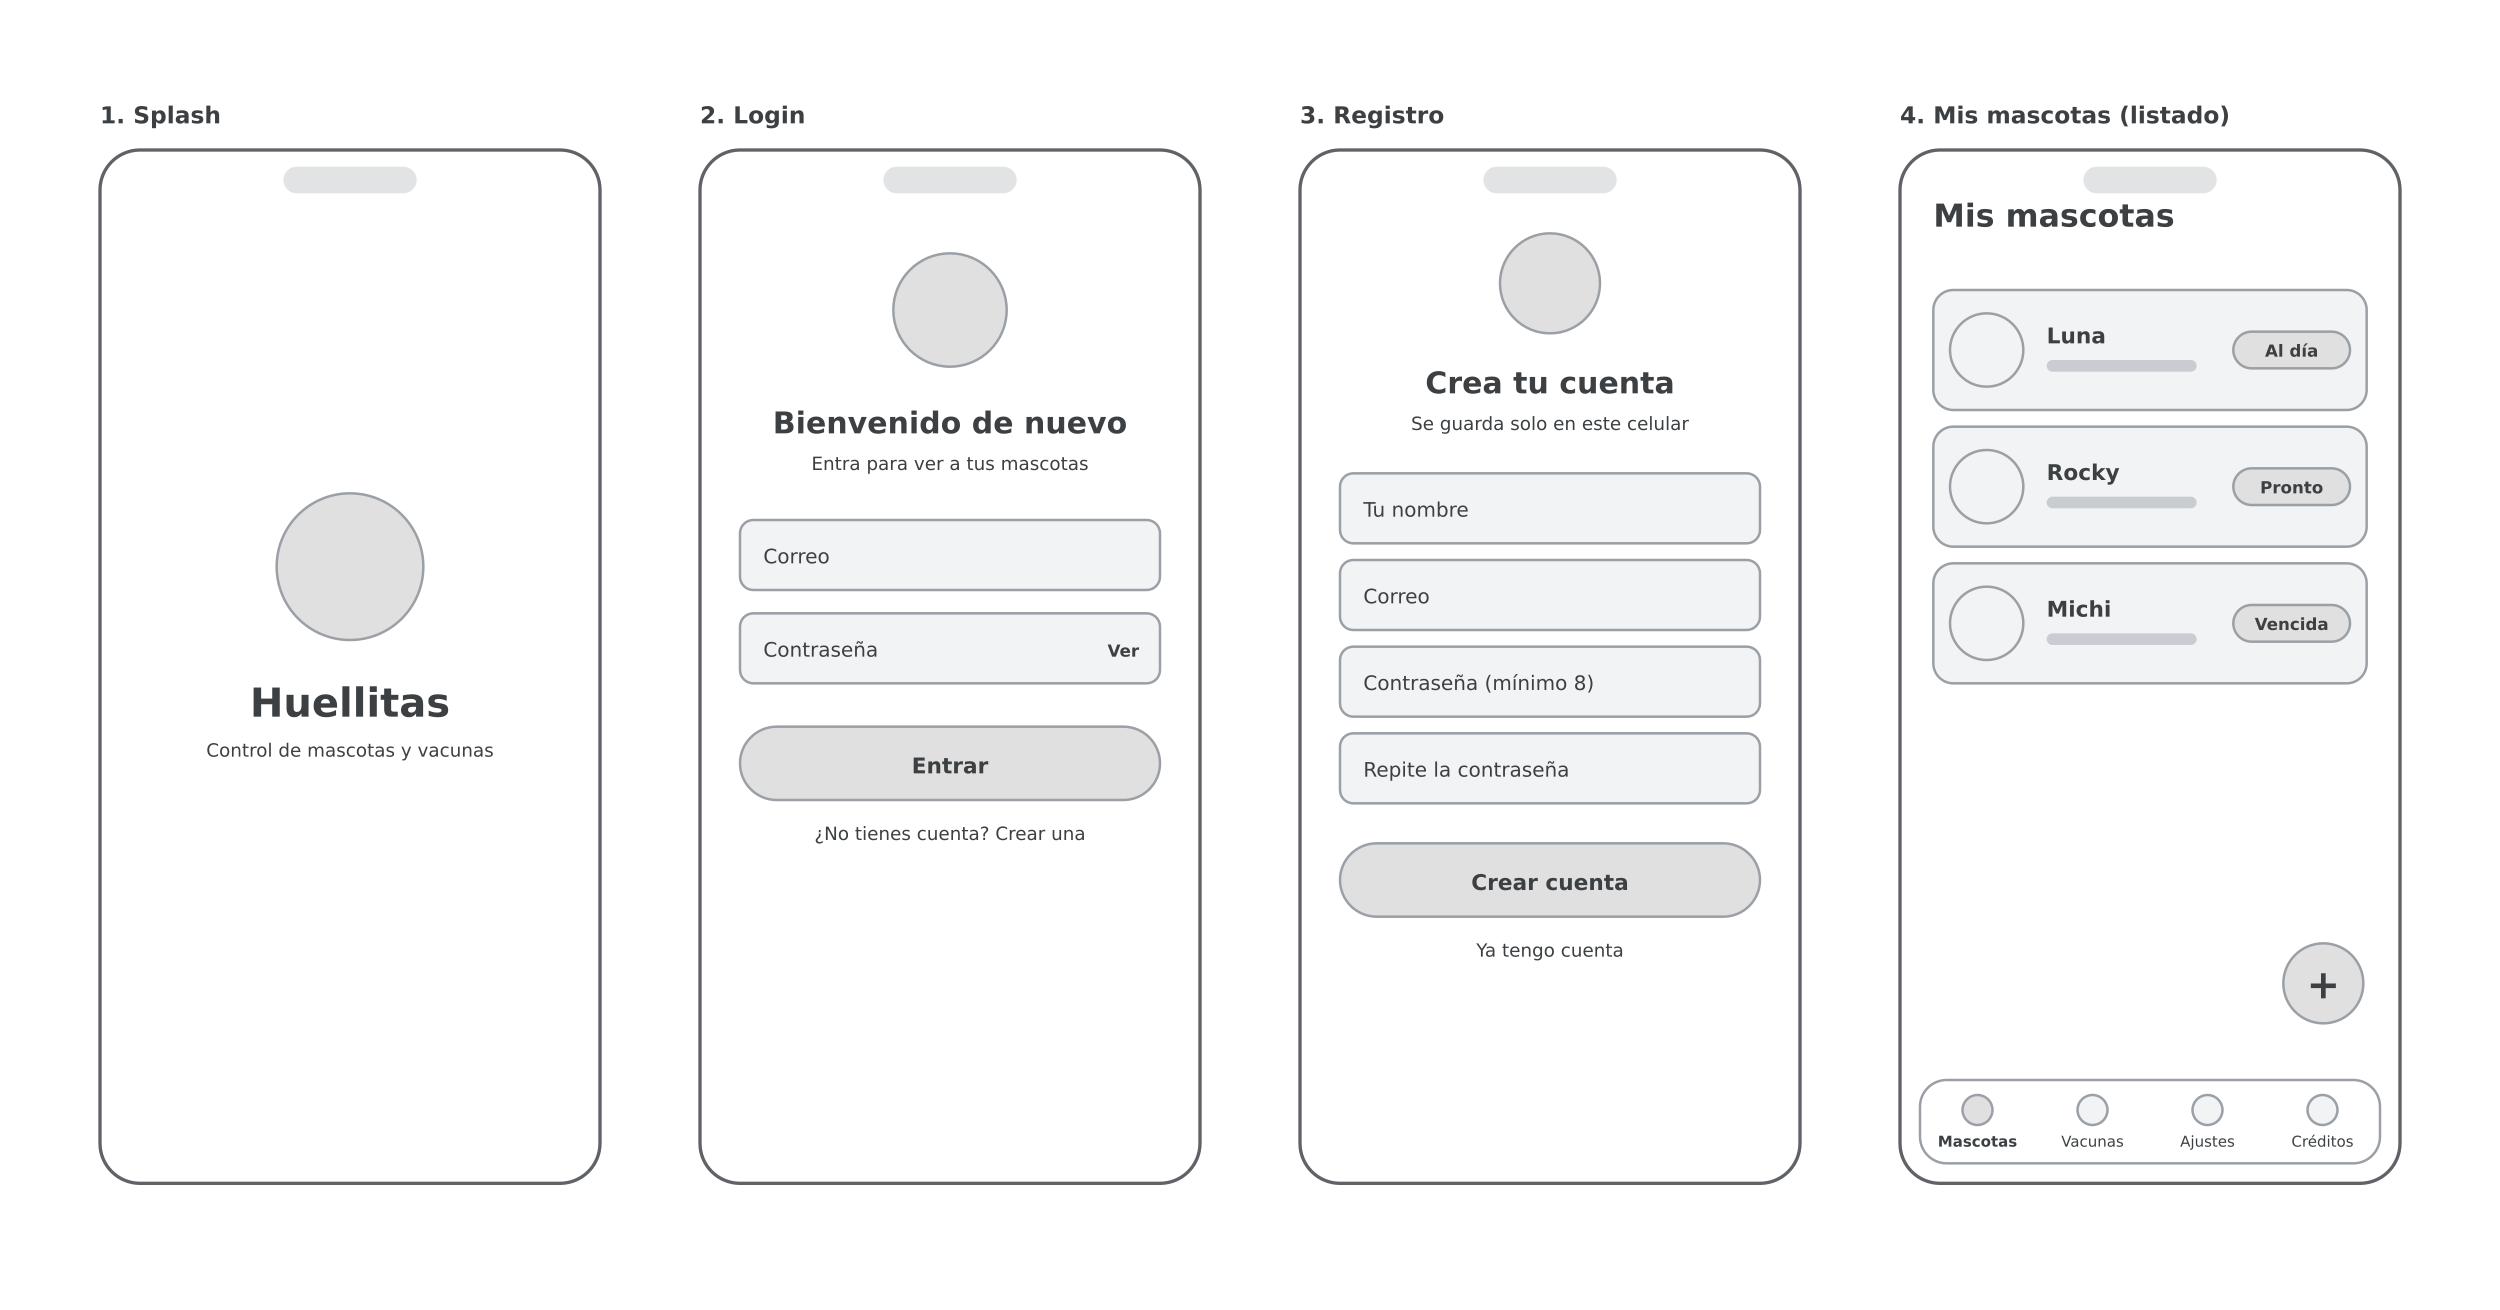
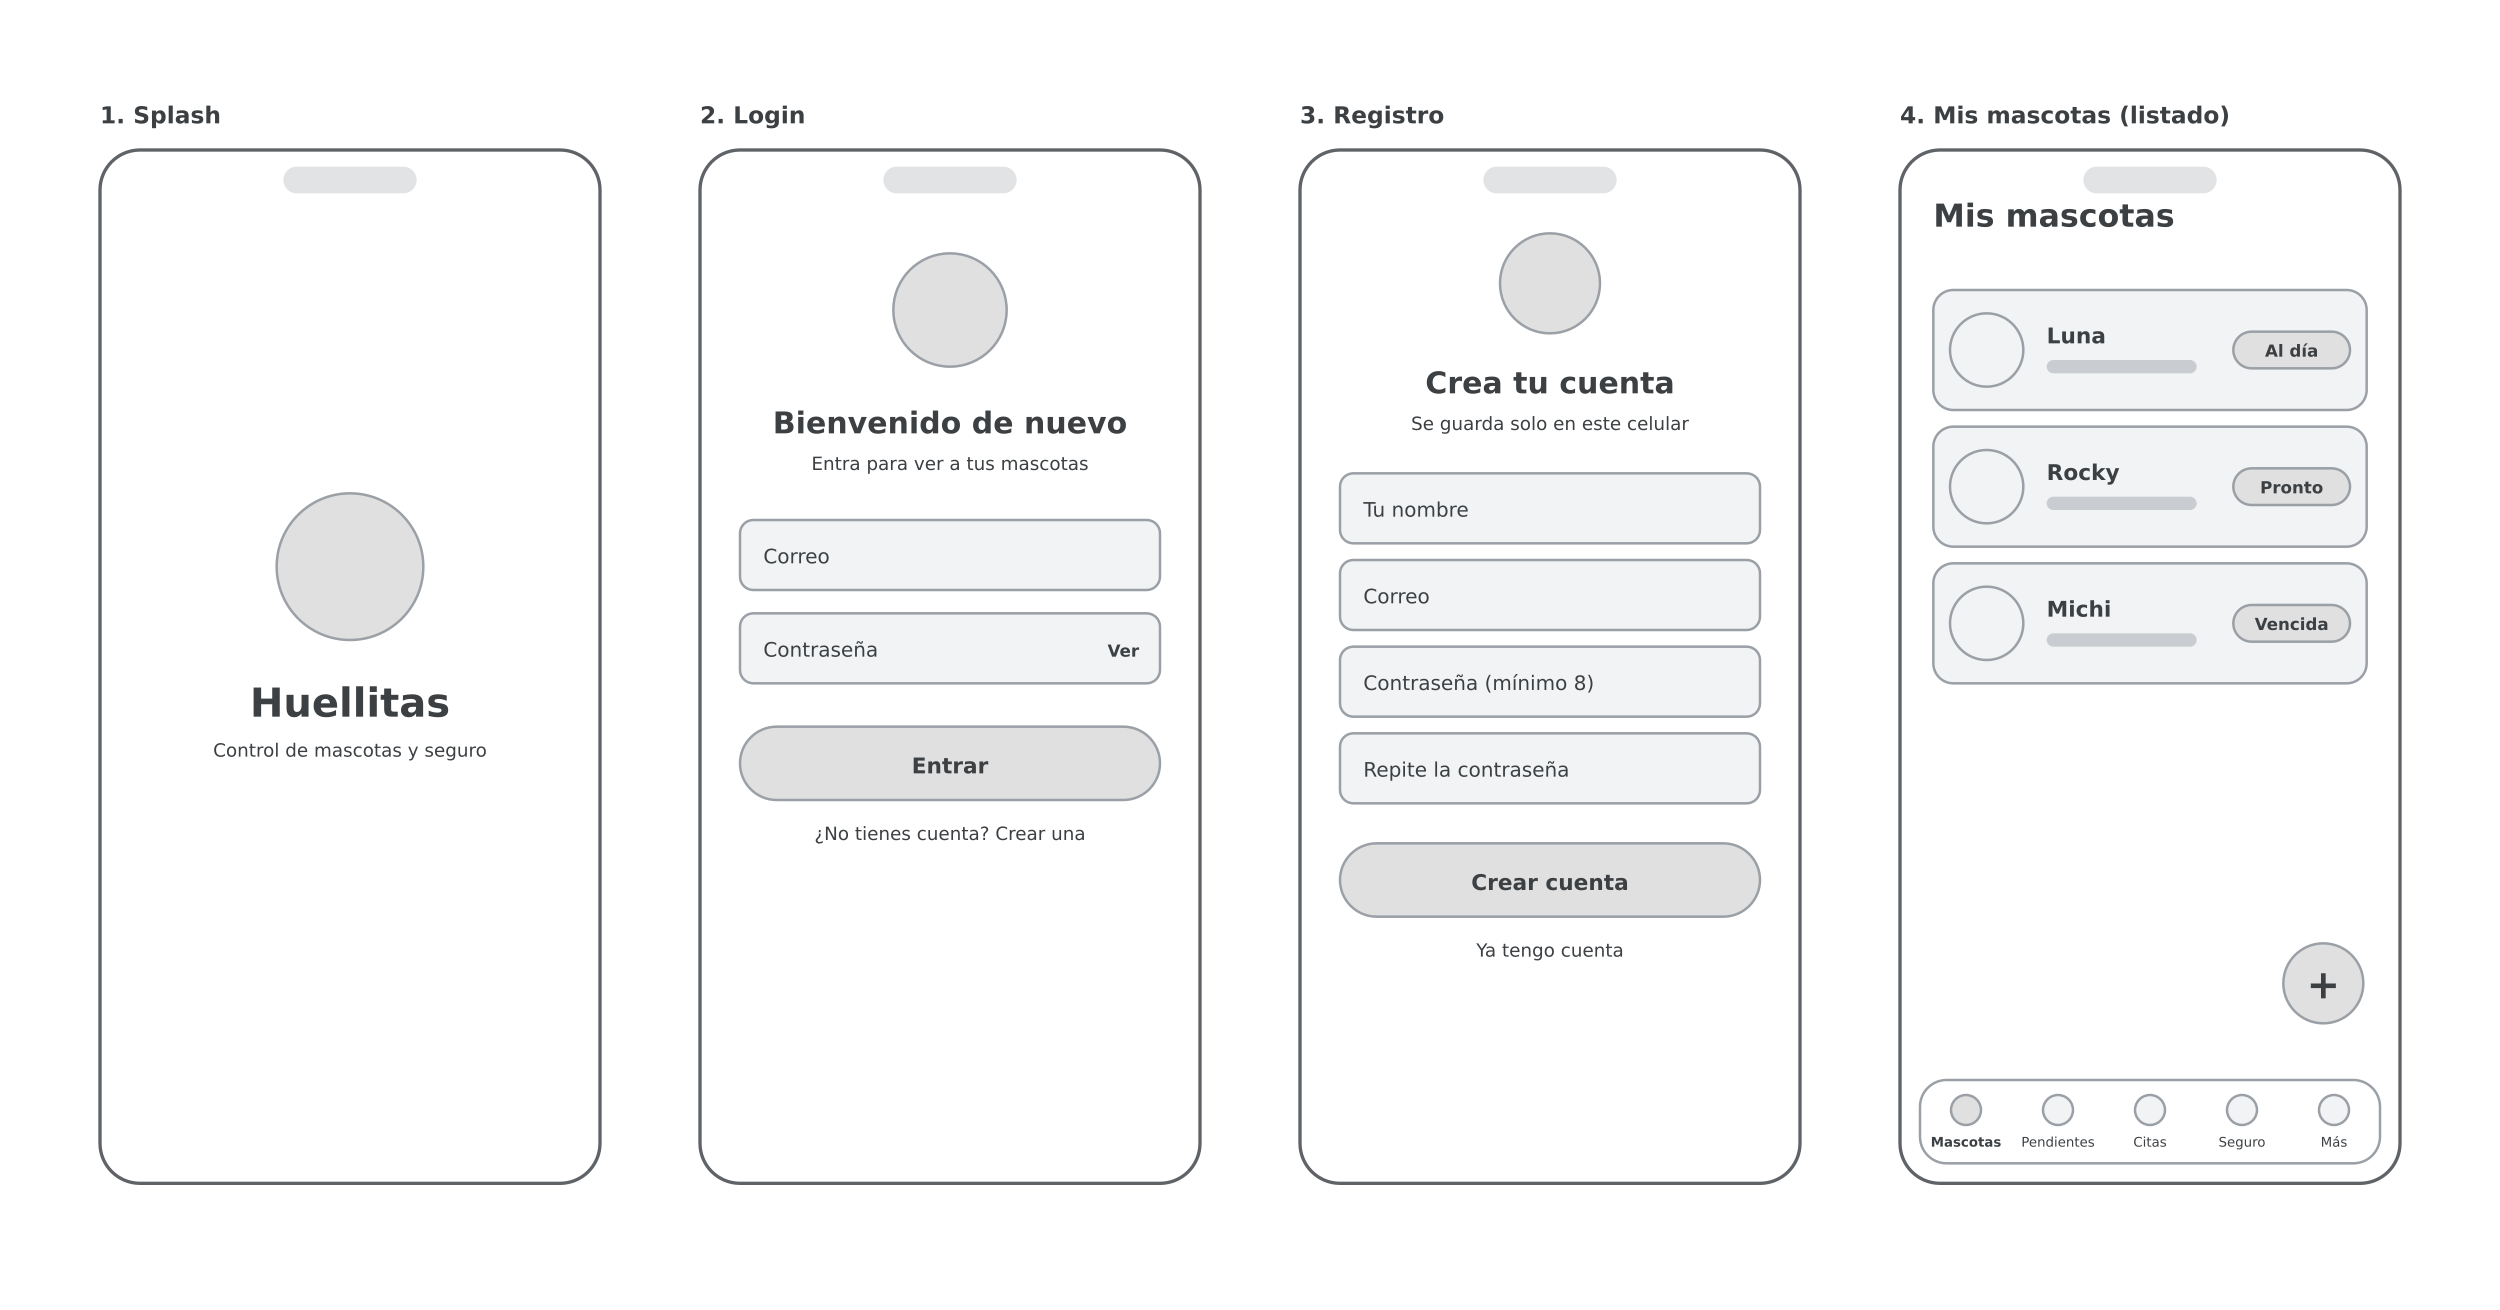
<svg xmlns="http://www.w3.org/2000/svg" width="1500" height="786" viewBox="0 0 1500 786">
  <rect width="1500" height="786" fill="#ffffff" />
  <g id="pantalla-1">
    <text x="60" y="74" font-family="Verdana, DejaVu Sans, sans-serif" font-size="14" font-weight="bold" fill="#3c4043" text-anchor="start">1. Splash</text>
    <g transform="translate(60 90)">
      <rect width="300" height="620" rx="24" fill="#ffffff" stroke="#5f6368" stroke-width="2" />
      <rect x="110" y="10" width="80" height="16" rx="8" fill="#9aa0a6" opacity="0.3" />
      <circle cx="150" cy="250" r="44" fill="#e0e0e0" stroke="#9aa0a6" stroke-width="1.5" />
      <text x="150" y="340" font-family="Verdana, DejaVu Sans, sans-serif" font-size="24" font-weight="bold" fill="#3c4043" text-anchor="middle">Huellitas</text>
-       <text x="150" y="364" font-family="Verdana, DejaVu Sans, sans-serif" font-size="11" font-weight="normal" fill="#3c4043" text-anchor="middle">Control de mascotas y vacunas</text>
+       <text x="150" y="364" font-family="Verdana, DejaVu Sans, sans-serif" font-size="11" font-weight="normal" fill="#3c4043" text-anchor="middle">Control de mascotas y seguro</text>
    </g>
  </g>
  <g id="pantalla-2">
    <text x="420" y="74" font-family="Verdana, DejaVu Sans, sans-serif" font-size="14" font-weight="bold" fill="#3c4043" text-anchor="start">2. Login</text>
    <g transform="translate(420 90)">
      <rect width="300" height="620" rx="24" fill="#ffffff" stroke="#5f6368" stroke-width="2" />
      <rect x="110" y="10" width="80" height="16" rx="8" fill="#9aa0a6" opacity="0.3" />
      <circle cx="150" cy="96" r="34" fill="#e0e0e0" stroke="#9aa0a6" stroke-width="1.5" />
      <text x="150" y="170" font-family="Verdana, DejaVu Sans, sans-serif" font-size="18" font-weight="bold" fill="#3c4043" text-anchor="middle">Bienvenido de nuevo</text>
      <text x="150" y="192" font-family="Verdana, DejaVu Sans, sans-serif" font-size="11" font-weight="normal" fill="#3c4043" text-anchor="middle">Entra para ver a tus mascotas</text>
      <rect x="24" y="222" width="252" height="42" rx="8" fill="#f1f3f4" stroke="#9aa0a6" stroke-width="1.5" />
      <text x="38" y="248" font-family="Verdana, DejaVu Sans, sans-serif" font-size="12" font-weight="normal" fill="#3c4043" text-anchor="start">Correo</text>
      <rect x="24" y="278" width="252" height="42" rx="8" fill="#f1f3f4" stroke="#9aa0a6" stroke-width="1.5" />
      <text x="38" y="304" font-family="Verdana, DejaVu Sans, sans-serif" font-size="12" font-weight="normal" fill="#3c4043" text-anchor="start">Contraseña</text>
      <text x="254" y="304" font-family="Verdana, DejaVu Sans, sans-serif" font-size="10" font-weight="bold" fill="#3c4043" text-anchor="middle">Ver</text>
      <rect x="24" y="346" width="252" height="44" rx="22" fill="#e0e0e0" stroke="#9aa0a6" stroke-width="1.5" />
      <text x="150" y="374" font-family="Verdana, DejaVu Sans, sans-serif" font-size="13" font-weight="bold" fill="#3c4043" text-anchor="middle">Entrar</text>
      <text x="150" y="414" font-family="Verdana, DejaVu Sans, sans-serif" font-size="11" font-weight="normal" fill="#3c4043" text-anchor="middle">¿No tienes cuenta? Crear una</text>
    </g>
  </g>
  <g id="pantalla-3">
    <text x="780" y="74" font-family="Verdana, DejaVu Sans, sans-serif" font-size="14" font-weight="bold" fill="#3c4043" text-anchor="start">3. Registro</text>
    <g transform="translate(780 90)">
      <rect width="300" height="620" rx="24" fill="#ffffff" stroke="#5f6368" stroke-width="2" />
      <rect x="110" y="10" width="80" height="16" rx="8" fill="#9aa0a6" opacity="0.3" />
      <circle cx="150" cy="80" r="30" fill="#e0e0e0" stroke="#9aa0a6" stroke-width="1.5" />
      <text x="150" y="146" font-family="Verdana, DejaVu Sans, sans-serif" font-size="18" font-weight="bold" fill="#3c4043" text-anchor="middle">Crea tu cuenta</text>
      <text x="150" y="168" font-family="Verdana, DejaVu Sans, sans-serif" font-size="11" font-weight="normal" fill="#3c4043" text-anchor="middle">Se guarda solo en este celular</text>
      <rect x="24" y="194" width="252" height="42" rx="8" fill="#f1f3f4" stroke="#9aa0a6" stroke-width="1.5" />
      <text x="38" y="220" font-family="Verdana, DejaVu Sans, sans-serif" font-size="12" font-weight="normal" fill="#3c4043" text-anchor="start">Tu nombre</text>
      <rect x="24" y="246" width="252" height="42" rx="8" fill="#f1f3f4" stroke="#9aa0a6" stroke-width="1.5" />
      <text x="38" y="272" font-family="Verdana, DejaVu Sans, sans-serif" font-size="12" font-weight="normal" fill="#3c4043" text-anchor="start">Correo</text>
      <rect x="24" y="298" width="252" height="42" rx="8" fill="#f1f3f4" stroke="#9aa0a6" stroke-width="1.5" />
      <text x="38" y="324" font-family="Verdana, DejaVu Sans, sans-serif" font-size="12" font-weight="normal" fill="#3c4043" text-anchor="start">Contraseña (mínimo 8)</text>
      <rect x="24" y="350" width="252" height="42" rx="8" fill="#f1f3f4" stroke="#9aa0a6" stroke-width="1.5" />
      <text x="38" y="376" font-family="Verdana, DejaVu Sans, sans-serif" font-size="12" font-weight="normal" fill="#3c4043" text-anchor="start">Repite la contraseña</text>
      <rect x="24" y="416" width="252" height="44" rx="22" fill="#e0e0e0" stroke="#9aa0a6" stroke-width="1.5" />
      <text x="150" y="444" font-family="Verdana, DejaVu Sans, sans-serif" font-size="13" font-weight="bold" fill="#3c4043" text-anchor="middle">Crear cuenta</text>
      <text x="150" y="484" font-family="Verdana, DejaVu Sans, sans-serif" font-size="11" font-weight="normal" fill="#3c4043" text-anchor="middle">Ya tengo cuenta</text>
    </g>
  </g>
  <g id="pantalla-4">
    <text x="1140" y="74" font-family="Verdana, DejaVu Sans, sans-serif" font-size="14" font-weight="bold" fill="#3c4043" text-anchor="start">4. Mis mascotas (listado)</text>
    <g transform="translate(1140 90)">
      <rect width="300" height="620" rx="24" fill="#ffffff" stroke="#5f6368" stroke-width="2" />
      <rect x="110" y="10" width="80" height="16" rx="8" fill="#9aa0a6" opacity="0.3" />
      <text x="20" y="46" font-family="Verdana, DejaVu Sans, sans-serif" font-size="19" font-weight="bold" fill="#3c4043" text-anchor="start">Mis mascotas</text>
      <rect x="20" y="84" width="260" height="72" rx="12" fill="#f1f3f4" stroke="#9aa0a6" stroke-width="1.5" />
      <circle cx="52" cy="120" r="22" fill="#f1f3f4" stroke="#9aa0a6" stroke-width="1.5" />
      <text x="88" y="116" font-family="Verdana, DejaVu Sans, sans-serif" font-size="13" font-weight="bold" fill="#3c4043" text-anchor="start">Luna</text>
-       <rect x="88" y="126" width="90" height="7" rx="3.5" fill="#9aa0a6" opacity="0.45" />
+       <rect x="88" y="126" width="90" height="8" rx="4" fill="#9aa0a6" opacity="0.45" />
      <rect x="200" y="109" width="70" height="22" rx="11" fill="#e0e0e0" stroke="#9aa0a6" stroke-width="1.5" />
      <text x="235" y="124" font-family="Verdana, DejaVu Sans, sans-serif" font-size="10" font-weight="bold" fill="#3c4043" text-anchor="middle">Al día</text>
      <rect x="20" y="166" width="260" height="72" rx="12" fill="#f1f3f4" stroke="#9aa0a6" stroke-width="1.5" />
      <circle cx="52" cy="202" r="22" fill="#f1f3f4" stroke="#9aa0a6" stroke-width="1.5" />
      <text x="88" y="198" font-family="Verdana, DejaVu Sans, sans-serif" font-size="13" font-weight="bold" fill="#3c4043" text-anchor="start">Rocky</text>
-       <rect x="88" y="208" width="90" height="7" rx="3.5" fill="#9aa0a6" opacity="0.45" />
+       <rect x="88" y="208" width="90" height="8" rx="4" fill="#9aa0a6" opacity="0.45" />
      <rect x="200" y="191" width="70" height="22" rx="11" fill="#e0e0e0" stroke="#9aa0a6" stroke-width="1.5" />
      <text x="235" y="206" font-family="Verdana, DejaVu Sans, sans-serif" font-size="10" font-weight="bold" fill="#3c4043" text-anchor="middle">Pronto</text>
      <rect x="20" y="248" width="260" height="72" rx="12" fill="#f1f3f4" stroke="#9aa0a6" stroke-width="1.5" />
      <circle cx="52" cy="284" r="22" fill="#f1f3f4" stroke="#9aa0a6" stroke-width="1.5" />
      <text x="88" y="280" font-family="Verdana, DejaVu Sans, sans-serif" font-size="13" font-weight="bold" fill="#3c4043" text-anchor="start">Michi</text>
-       <rect x="88" y="290" width="90" height="7" rx="3.5" fill="#9aa0a6" opacity="0.45" />
+       <rect x="88" y="290" width="90" height="8" rx="4" fill="#9aa0a6" opacity="0.45" />
      <rect x="200" y="273" width="70" height="22" rx="11" fill="#e0e0e0" stroke="#9aa0a6" stroke-width="1.5" />
      <text x="235" y="288" font-family="Verdana, DejaVu Sans, sans-serif" font-size="10" font-weight="bold" fill="#3c4043" text-anchor="middle">Vencida</text>
      <circle cx="254" cy="500" r="24" fill="#e0e0e0" stroke="#9aa0a6" stroke-width="1.5" />
      <text x="254" y="509" font-family="Verdana, DejaVu Sans, sans-serif" font-size="24" font-weight="bold" fill="#3c4043" text-anchor="middle">+</text>
      <rect x="12" y="558" width="276" height="50" rx="16" fill="#ffffff" stroke="#9aa0a6" stroke-width="1.5" />
-       <circle cx="46.5" cy="576" r="9" fill="#e0e0e0" stroke="#9aa0a6" stroke-width="1.5" />
-       <text x="46.5" y="598" font-family="Verdana, DejaVu Sans, sans-serif" font-size="9" font-weight="bold" fill="#3c4043" text-anchor="middle">Mascotas</text>
-       <circle cx="115.5" cy="576" r="9" fill="#f1f3f4" stroke="#9aa0a6" stroke-width="1.5" />
-       <text x="115.5" y="598" font-family="Verdana, DejaVu Sans, sans-serif" font-size="9" font-weight="normal" fill="#3c4043" text-anchor="middle">Vacunas</text>
-       <circle cx="184.5" cy="576" r="9" fill="#f1f3f4" stroke="#9aa0a6" stroke-width="1.5" />
-       <text x="184.5" y="598" font-family="Verdana, DejaVu Sans, sans-serif" font-size="9" font-weight="normal" fill="#3c4043" text-anchor="middle">Ajustes</text>
-       <circle cx="253.5" cy="576" r="9" fill="#f1f3f4" stroke="#9aa0a6" stroke-width="1.5" />
-       <text x="253.5" y="598" font-family="Verdana, DejaVu Sans, sans-serif" font-size="9" font-weight="normal" fill="#3c4043" text-anchor="middle">Créditos</text>
+       <circle cx="39.6" cy="576" r="9" fill="#e0e0e0" stroke="#9aa0a6" stroke-width="1.5" />
+       <text x="39.6" y="598" font-family="Verdana, DejaVu Sans, sans-serif" font-size="8" font-weight="bold" fill="#3c4043" text-anchor="middle">Mascotas</text>
+       <circle cx="94.8" cy="576" r="9" fill="#f1f3f4" stroke="#9aa0a6" stroke-width="1.5" />
+       <text x="94.8" y="598" font-family="Verdana, DejaVu Sans, sans-serif" font-size="8" font-weight="normal" fill="#3c4043" text-anchor="middle">Pendientes</text>
+       <circle cx="150" cy="576" r="9" fill="#f1f3f4" stroke="#9aa0a6" stroke-width="1.5" />
+       <text x="150" y="598" font-family="Verdana, DejaVu Sans, sans-serif" font-size="8" font-weight="normal" fill="#3c4043" text-anchor="middle">Citas</text>
+       <circle cx="205.2" cy="576" r="9" fill="#f1f3f4" stroke="#9aa0a6" stroke-width="1.5" />
+       <text x="205.2" y="598" font-family="Verdana, DejaVu Sans, sans-serif" font-size="8" font-weight="normal" fill="#3c4043" text-anchor="middle">Seguro</text>
+       <circle cx="260.4" cy="576" r="9" fill="#f1f3f4" stroke="#9aa0a6" stroke-width="1.5" />
+       <text x="260.4" y="598" font-family="Verdana, DejaVu Sans, sans-serif" font-size="8" font-weight="normal" fill="#3c4043" text-anchor="middle">Más</text>
    </g>
  </g>
</svg>
